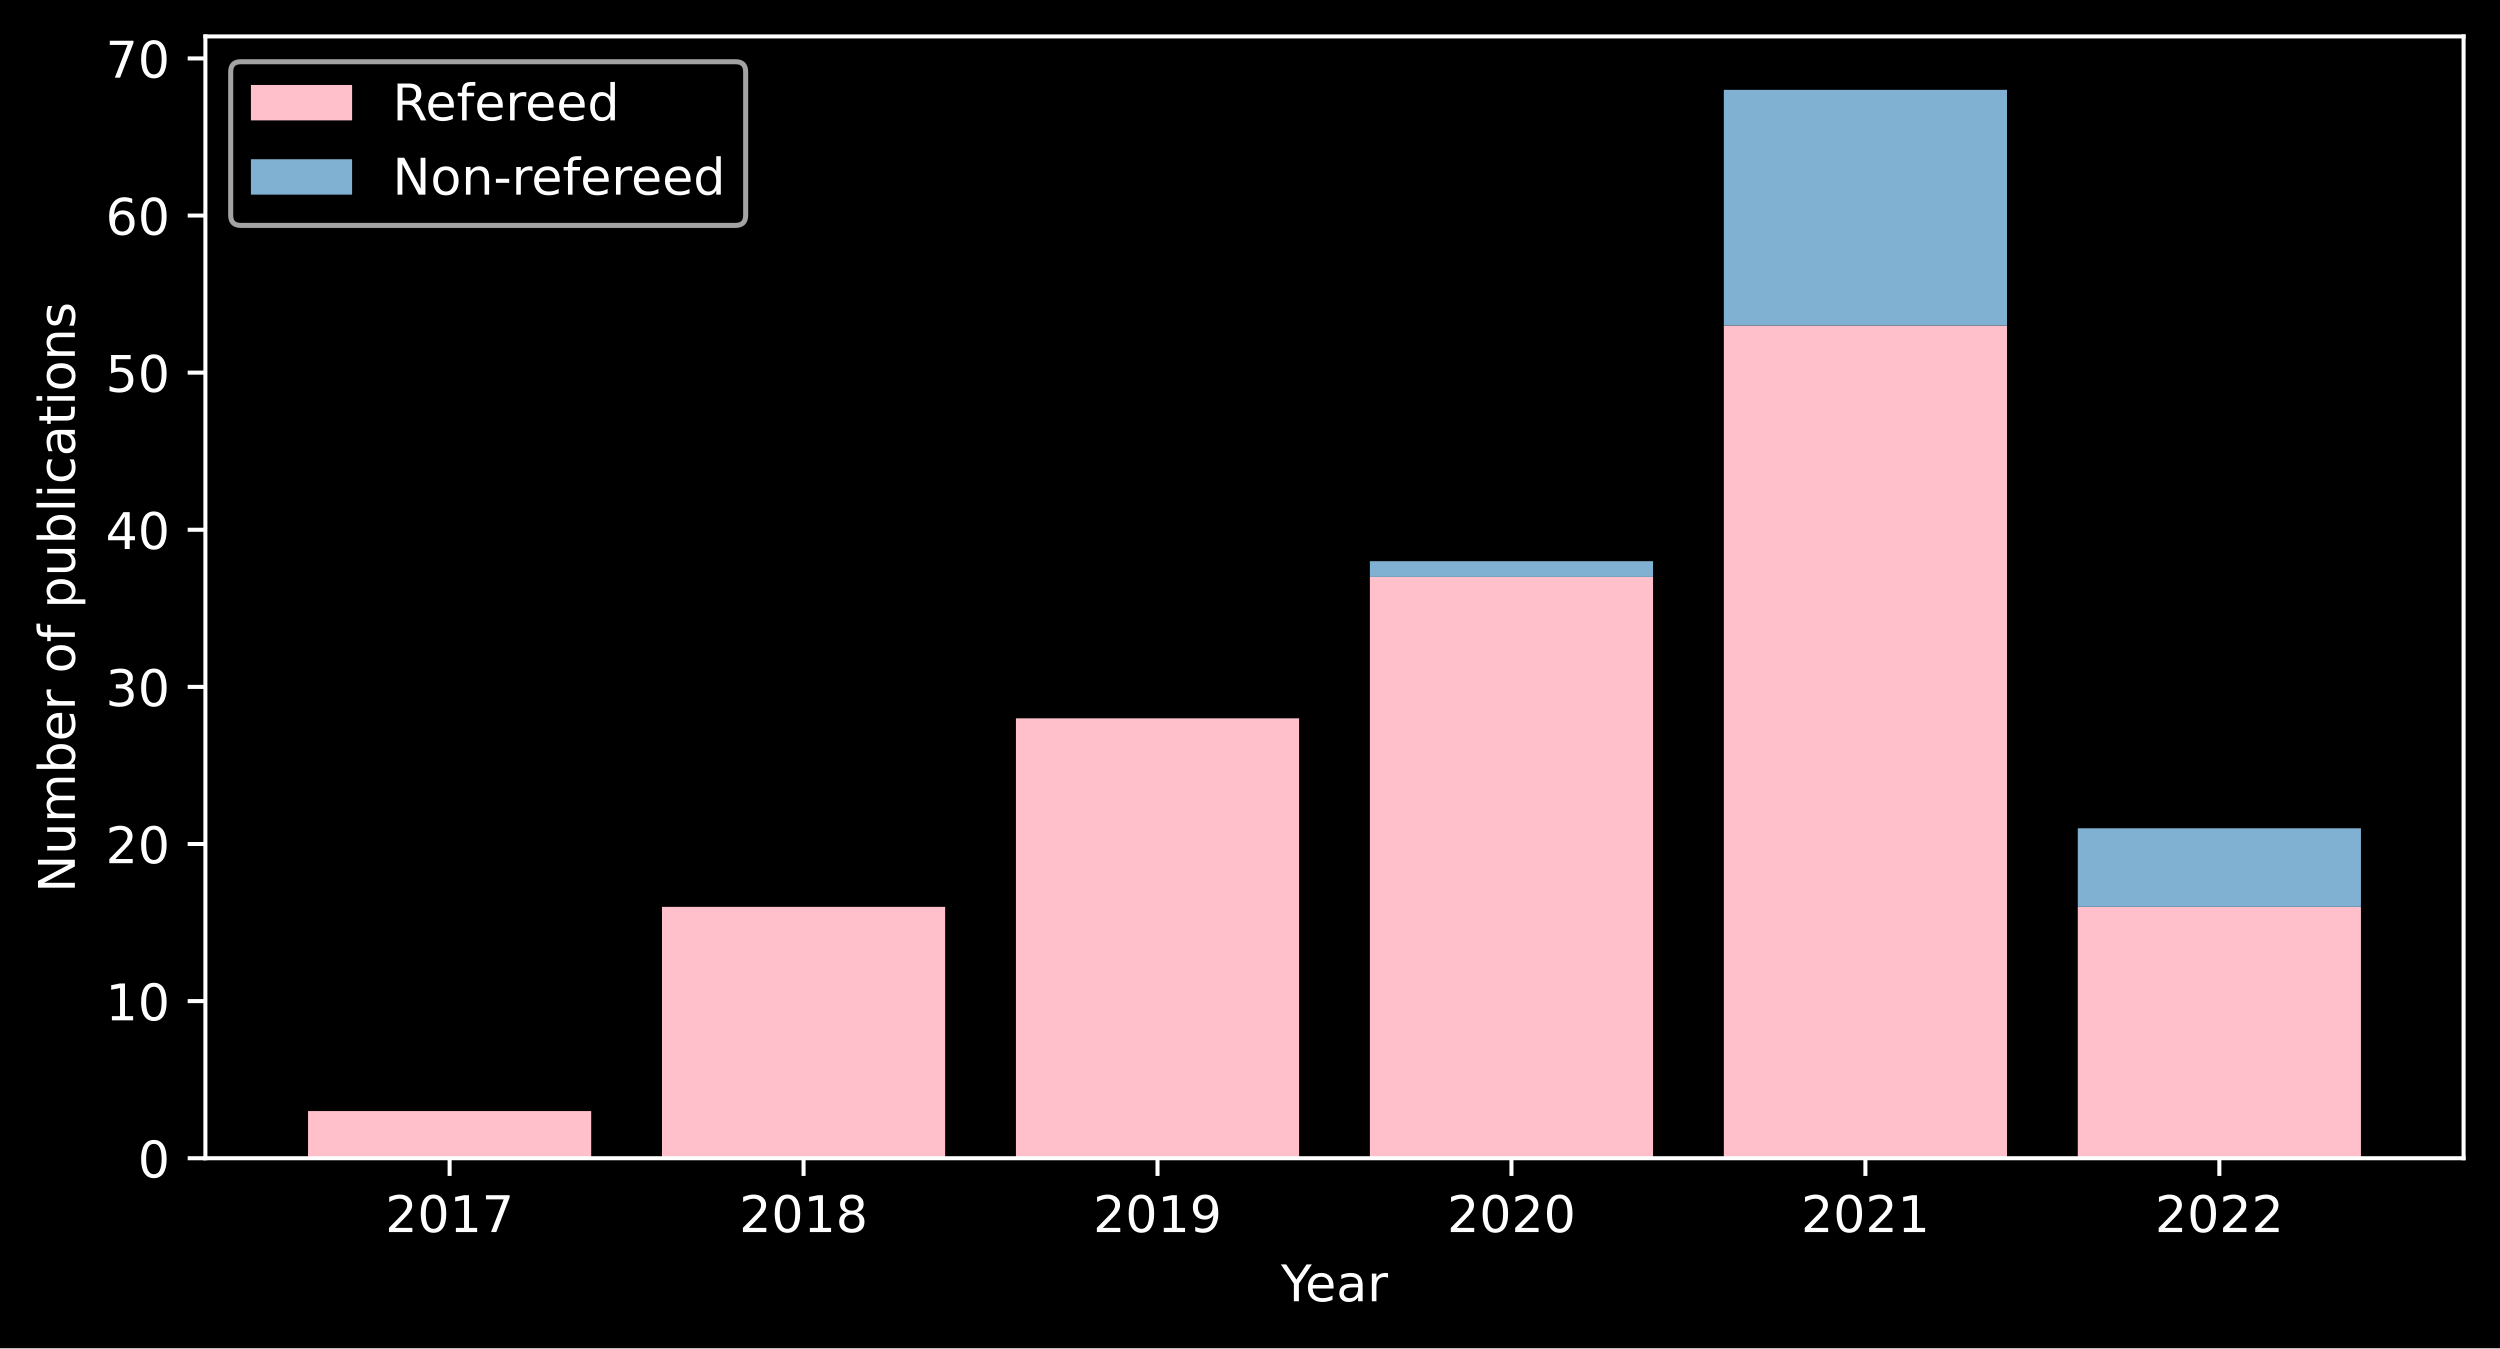
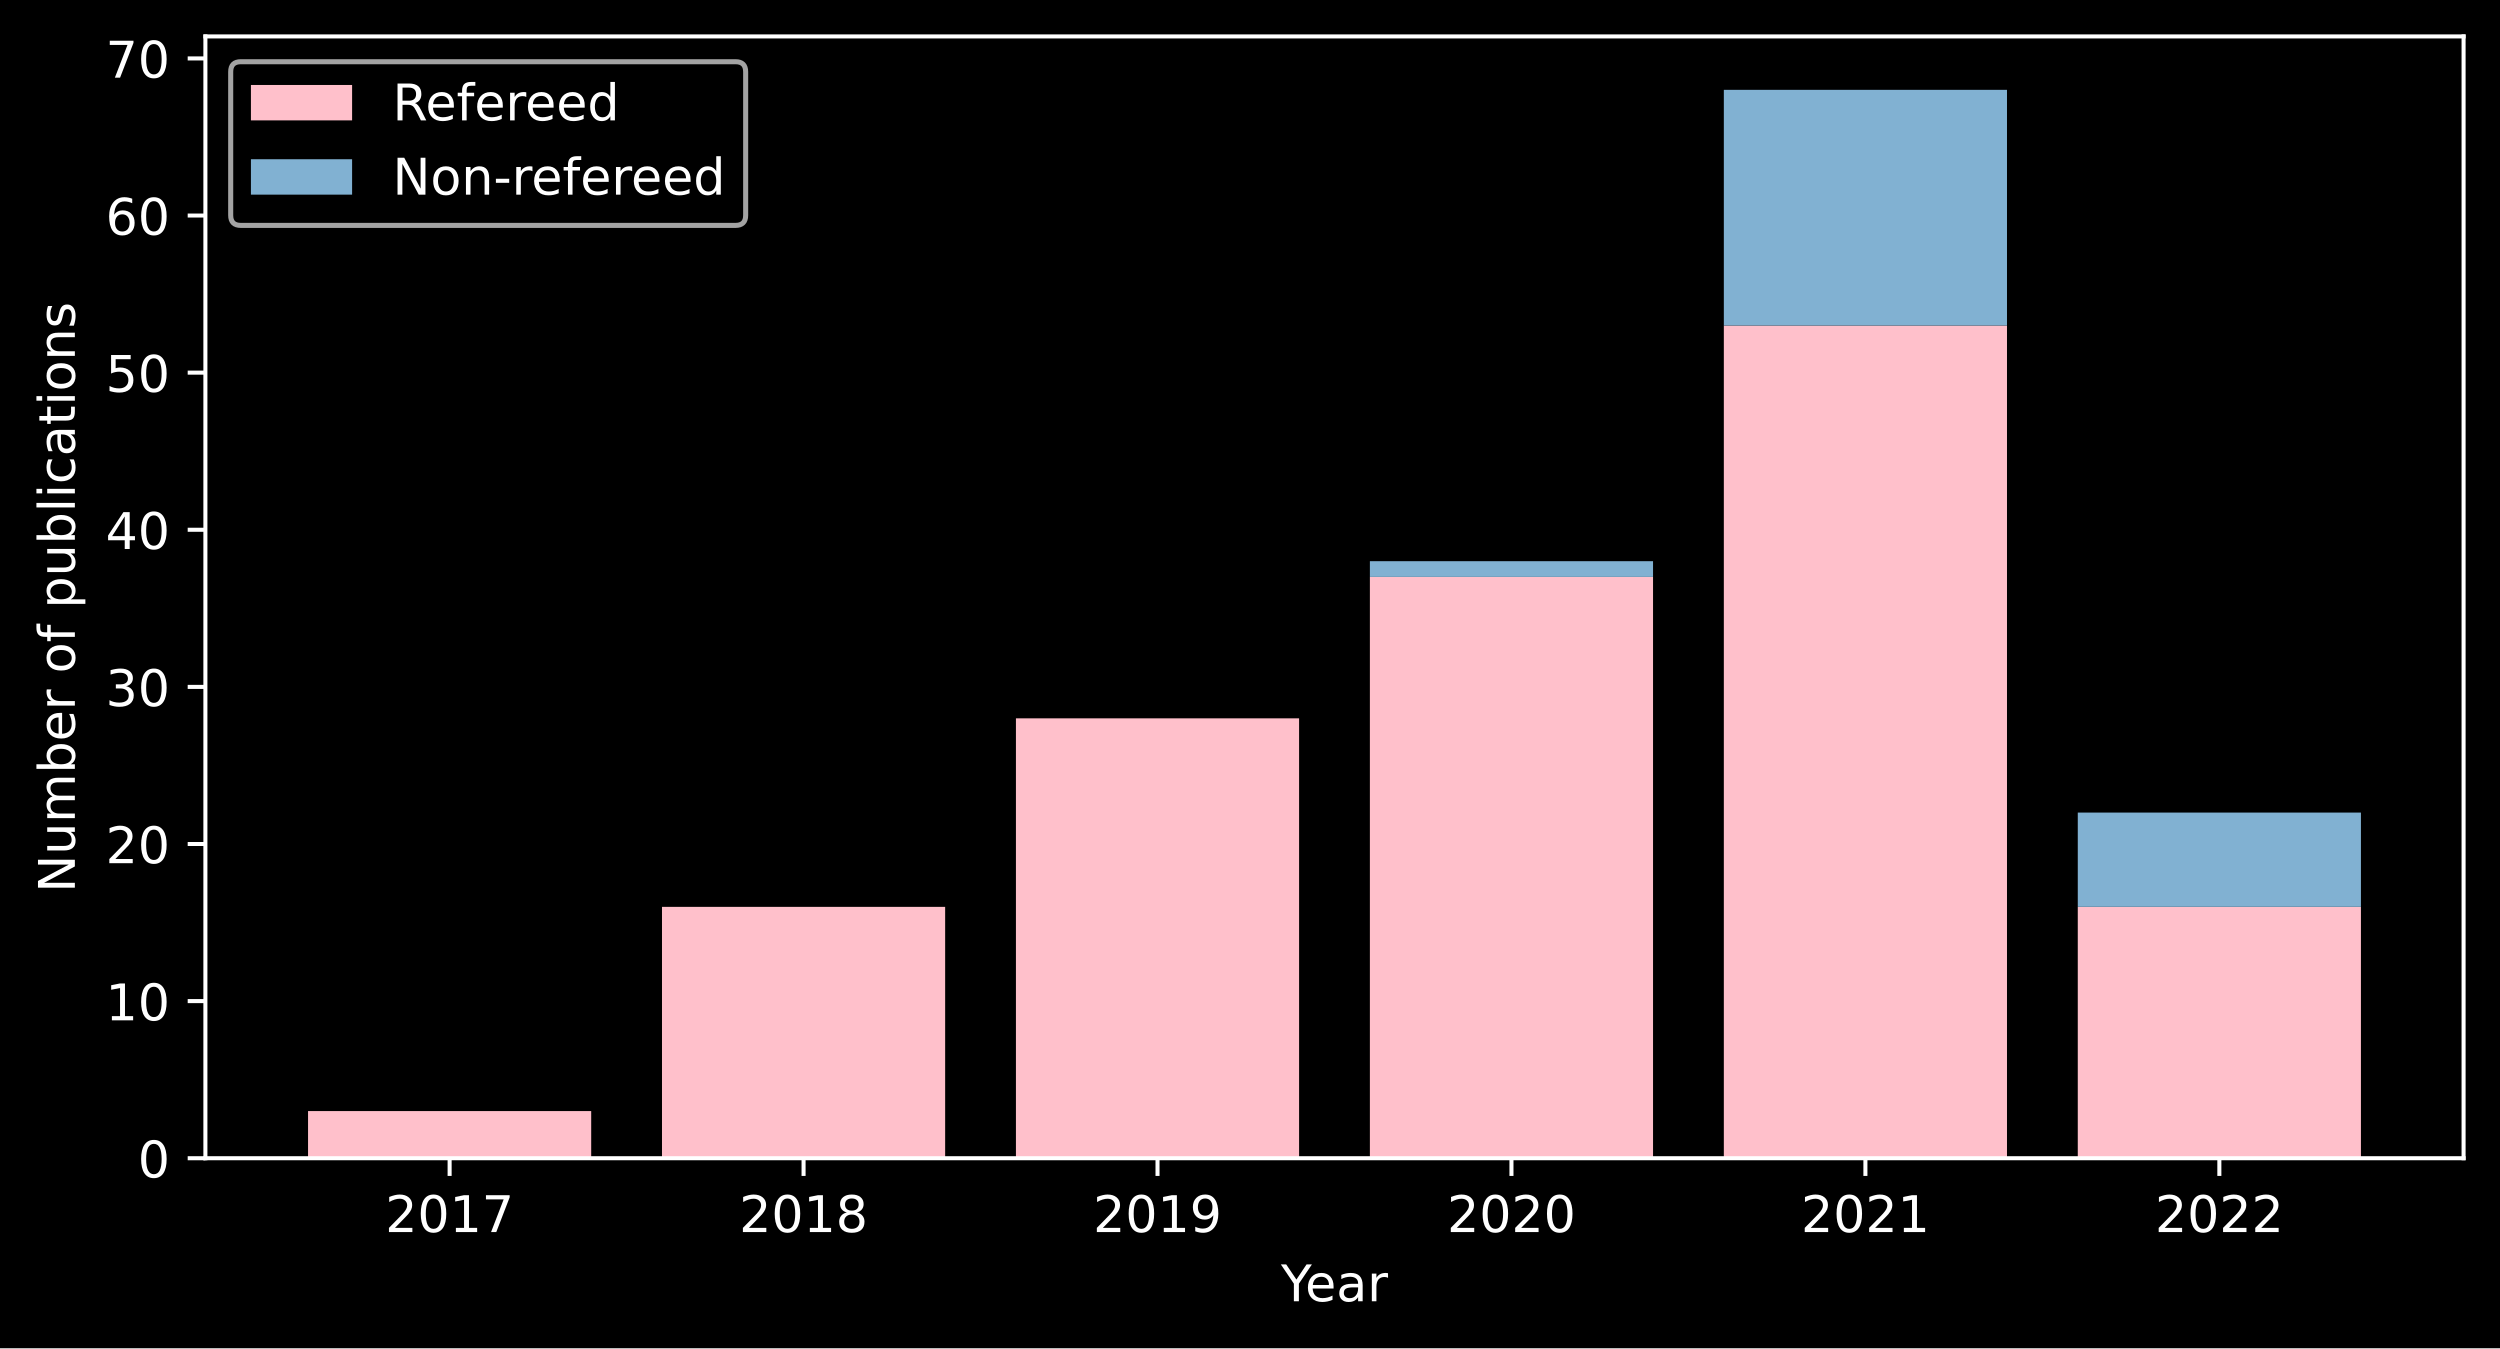
<svg xmlns="http://www.w3.org/2000/svg" xmlns:xlink="http://www.w3.org/1999/xlink" width="494.203pt" height="266.516pt" viewBox="0 0 494.203 266.516" version="1.1">
  <defs>
    <style type="text/css">*{stroke-linejoin: round; stroke-linecap: butt}</style>
  </defs>
  <g id="figure_1">
    <g id="patch_1">
      <path d="M 0 266.516  L 494.203 266.516  L 494.203 0  L 0 0  z " />
    </g>
    <g id="axes_1">
      <g id="patch_2">
        <path d="M 40.603 228.96  L 487.003 228.96  L 487.003 7.2  L 40.603 7.2  z " />
      </g>
      <g id="patch_3">
-         <path d="M 410.737 228.96  L 466.712 228.96  L 466.712 179.266  L 410.737 179.266  z " clip-path="url(#p15c73a03d3)" style="fill: #ffc0cb" />
+         <path d="M 410.737 228.96  L 466.712 228.96  L 466.712 179.266  L 410.737 179.266  z " clip-path="url(#pc3f984acf7)" style="fill: #ffc0cb" />
      </g>
      <g id="patch_4">
-         <path d="M 340.769 228.96  L 396.744 228.96  L 396.744 64.348  L 340.769 64.348  z " clip-path="url(#p15c73a03d3)" style="fill: #ffc0cb" />
+         <path d="M 340.769 228.96  L 396.744 228.96  L 396.744 64.348  L 340.769 64.348  z " clip-path="url(#pc3f984acf7)" style="fill: #ffc0cb" />
      </g>
      <g id="patch_5">
-         <path d="M 270.8 228.96  L 326.775 228.96  L 326.775 114.042  L 270.8 114.042  z " clip-path="url(#p15c73a03d3)" style="fill: #ffc0cb" />
+         <path d="M 270.8 228.96  L 326.775 228.96  L 326.775 114.042  L 270.8 114.042  z " clip-path="url(#pc3f984acf7)" style="fill: #ffc0cb" />
      </g>
      <g id="patch_6">
-         <path d="M 200.831 228.96  L 256.806 228.96  L 256.806 141.995  L 200.831 141.995  z " clip-path="url(#p15c73a03d3)" style="fill: #ffc0cb" />
+         <path d="M 200.831 228.96  L 256.806 228.96  L 256.806 141.995  L 200.831 141.995  z " clip-path="url(#pc3f984acf7)" style="fill: #ffc0cb" />
      </g>
      <g id="patch_7">
-         <path d="M 130.863 228.96  L 186.838 228.96  L 186.838 179.266  L 130.863 179.266  z " clip-path="url(#p15c73a03d3)" style="fill: #ffc0cb" />
+         <path d="M 130.863 228.96  L 186.838 228.96  L 186.838 179.266  L 130.863 179.266  z " clip-path="url(#pc3f984acf7)" style="fill: #ffc0cb" />
      </g>
      <g id="patch_8">
-         <path d="M 60.894 228.96  L 116.869 228.96  L 116.869 219.642  L 60.894 219.642  z " clip-path="url(#p15c73a03d3)" style="fill: #ffc0cb" />
+         <path d="M 60.894 228.96  L 116.869 228.96  L 116.869 219.642  L 60.894 219.642  z " clip-path="url(#pc3f984acf7)" style="fill: #ffc0cb" />
      </g>
      <g id="patch_9">
-         <path d="M 410.737 179.266  L 466.712 179.266  L 466.712 163.736  L 410.737 163.736  z " clip-path="url(#p15c73a03d3)" style="fill: #81b1d2" />
+         <path d="M 410.737 179.266  L 466.712 179.266  L 466.712 160.631  L 410.737 160.631  z " clip-path="url(#pc3f984acf7)" style="fill: #81b1d2" />
      </g>
      <g id="patch_10">
-         <path d="M 340.769 64.348  L 396.744 64.348  L 396.744 17.76  L 340.769 17.76  z " clip-path="url(#p15c73a03d3)" style="fill: #81b1d2" />
+         <path d="M 340.769 64.348  L 396.744 64.348  L 396.744 17.76  L 340.769 17.76  z " clip-path="url(#pc3f984acf7)" style="fill: #81b1d2" />
      </g>
      <g id="patch_11">
-         <path d="M 270.8 114.042  L 326.775 114.042  L 326.775 110.936  L 270.8 110.936  z " clip-path="url(#p15c73a03d3)" style="fill: #81b1d2" />
+         <path d="M 270.8 114.042  L 326.775 114.042  L 326.775 110.936  L 270.8 110.936  z " clip-path="url(#pc3f984acf7)" style="fill: #81b1d2" />
      </g>
      <g id="patch_12">
-         <path d="M 200.831 141.995  L 256.806 141.995  L 256.806 141.995  L 200.831 141.995  z " clip-path="url(#p15c73a03d3)" style="fill: #81b1d2" />
+         <path d="M 200.831 141.995  L 256.806 141.995  L 256.806 141.995  L 200.831 141.995  z " clip-path="url(#pc3f984acf7)" style="fill: #81b1d2" />
      </g>
      <g id="patch_13">
-         <path d="M 130.863 179.266  L 186.838 179.266  L 186.838 179.266  L 130.863 179.266  z " clip-path="url(#p15c73a03d3)" style="fill: #81b1d2" />
+         <path d="M 130.863 179.266  L 186.838 179.266  L 186.838 179.266  L 130.863 179.266  z " clip-path="url(#pc3f984acf7)" style="fill: #81b1d2" />
      </g>
      <g id="patch_14">
-         <path d="M 60.894 219.642  L 116.869 219.642  L 116.869 219.642  L 60.894 219.642  z " clip-path="url(#p15c73a03d3)" style="fill: #81b1d2" />
+         <path d="M 60.894 219.642  L 116.869 219.642  L 116.869 219.642  L 60.894 219.642  z " clip-path="url(#pc3f984acf7)" style="fill: #81b1d2" />
      </g>
      <g id="matplotlib.axis_1">
        <g id="xtick_1">
          <g id="line2d_1">
            <defs>
-               <path id="m2f9a44c428" d="M 0 0  L 0 3.5  " style="stroke: #ffffff; stroke-width: 0.8" />
-             </defs>
-             <g>
-               <use xlink:href="#m2f9a44c428" x="438.725" y="228.96" style="fill: #ffffff; stroke: #ffffff; stroke-width: 0.8" />
+               <path id="m27fd8388f2" d="M 0 0  L 0 3.5  " style="stroke: #ffffff; stroke-width: 0.8" />
+             </defs>
+             <g>
+               <use xlink:href="#m27fd8388f2" x="438.725" y="228.96" style="fill: #ffffff; stroke: #ffffff; stroke-width: 0.8" />
            </g>
          </g>
          <g id="text_1">
            <g style="fill: #ffffff" transform="translate(425.9998 243.5584)scale(0.1 -0.1)">
              <defs>
                <path id="DejaVuSans-32" d="M 1228 531  L 3431 531  L 3431 0  L 469 0  L 469 531  Q 828 903 1448 1529  Q 2069 2156 2228 2338  Q 2531 2678 2651 2914  Q 2772 3150 2772 3378  Q 2772 3750 2511 3984  Q 2250 4219 1831 4219  Q 1534 4219 1204 4116  Q 875 4013 500 3803  L 500 4441  Q 881 4594 1212 4672  Q 1544 4750 1819 4750  Q 2544 4750 2975 4387  Q 3406 4025 3406 3419  Q 3406 3131 3298 2873  Q 3191 2616 2906 2266  Q 2828 2175 2409 1742  Q 1991 1309 1228 531  z " transform="scale(0.015625)" />
                <path id="DejaVuSans-30" d="M 2034 4250  Q 1547 4250 1301 3770  Q 1056 3291 1056 2328  Q 1056 1369 1301 889  Q 1547 409 2034 409  Q 2525 409 2770 889  Q 3016 1369 3016 2328  Q 3016 3291 2770 3770  Q 2525 4250 2034 4250  z M 2034 4750  Q 2819 4750 3233 4129  Q 3647 3509 3647 2328  Q 3647 1150 3233 529  Q 2819 -91 2034 -91  Q 1250 -91 836 529  Q 422 1150 422 2328  Q 422 3509 836 4129  Q 1250 4750 2034 4750  z " transform="scale(0.015625)" />
              </defs>
              <use xlink:href="#DejaVuSans-32" />
              <use xlink:href="#DejaVuSans-30" x="63.623" />
              <use xlink:href="#DejaVuSans-32" x="127.246" />
              <use xlink:href="#DejaVuSans-32" x="190.869" />
            </g>
          </g>
        </g>
        <g id="xtick_2">
          <g id="line2d_2">
            <g>
-               <use xlink:href="#m2f9a44c428" x="368.756" y="228.96" style="fill: #ffffff; stroke: #ffffff; stroke-width: 0.8" />
+               <use xlink:href="#m27fd8388f2" x="368.756" y="228.96" style="fill: #ffffff; stroke: #ffffff; stroke-width: 0.8" />
            </g>
          </g>
          <g id="text_2">
            <g style="fill: #ffffff" transform="translate(356.0311 243.5584)scale(0.1 -0.1)">
              <defs>
                <path id="DejaVuSans-31" d="M 794 531  L 1825 531  L 1825 4091  L 703 3866  L 703 4441  L 1819 4666  L 2450 4666  L 2450 531  L 3481 531  L 3481 0  L 794 0  L 794 531  z " transform="scale(0.015625)" />
              </defs>
              <use xlink:href="#DejaVuSans-32" />
              <use xlink:href="#DejaVuSans-30" x="63.623" />
              <use xlink:href="#DejaVuSans-32" x="127.246" />
              <use xlink:href="#DejaVuSans-31" x="190.869" />
            </g>
          </g>
        </g>
        <g id="xtick_3">
          <g id="line2d_3">
            <g>
-               <use xlink:href="#m2f9a44c428" x="298.787" y="228.96" style="fill: #ffffff; stroke: #ffffff; stroke-width: 0.8" />
+               <use xlink:href="#m27fd8388f2" x="298.787" y="228.96" style="fill: #ffffff; stroke: #ffffff; stroke-width: 0.8" />
            </g>
          </g>
          <g id="text_3">
            <g style="fill: #ffffff" transform="translate(286.0625 243.5584)scale(0.1 -0.1)">
              <use xlink:href="#DejaVuSans-32" />
              <use xlink:href="#DejaVuSans-30" x="63.623" />
              <use xlink:href="#DejaVuSans-32" x="127.246" />
              <use xlink:href="#DejaVuSans-30" x="190.869" />
            </g>
          </g>
        </g>
        <g id="xtick_4">
          <g id="line2d_4">
            <g>
-               <use xlink:href="#m2f9a44c428" x="228.819" y="228.96" style="fill: #ffffff; stroke: #ffffff; stroke-width: 0.8" />
+               <use xlink:href="#m27fd8388f2" x="228.819" y="228.96" style="fill: #ffffff; stroke: #ffffff; stroke-width: 0.8" />
            </g>
          </g>
          <g id="text_4">
            <g style="fill: #ffffff" transform="translate(216.0938 243.5584)scale(0.1 -0.1)">
              <defs>
                <path id="DejaVuSans-39" d="M 703 97  L 703 672  Q 941 559 1184 500  Q 1428 441 1663 441  Q 2288 441 2617 861  Q 2947 1281 2994 2138  Q 2813 1869 2534 1725  Q 2256 1581 1919 1581  Q 1219 1581 811 2004  Q 403 2428 403 3163  Q 403 3881 828 4315  Q 1253 4750 1959 4750  Q 2769 4750 3195 4129  Q 3622 3509 3622 2328  Q 3622 1225 3098 567  Q 2575 -91 1691 -91  Q 1453 -91 1209 -44  Q 966 3 703 97  z M 1959 2075  Q 2384 2075 2632 2365  Q 2881 2656 2881 3163  Q 2881 3666 2632 3958  Q 2384 4250 1959 4250  Q 1534 4250 1286 3958  Q 1038 3666 1038 3163  Q 1038 2656 1286 2365  Q 1534 2075 1959 2075  z " transform="scale(0.015625)" />
              </defs>
              <use xlink:href="#DejaVuSans-32" />
              <use xlink:href="#DejaVuSans-30" x="63.623" />
              <use xlink:href="#DejaVuSans-31" x="127.246" />
              <use xlink:href="#DejaVuSans-39" x="190.869" />
            </g>
          </g>
        </g>
        <g id="xtick_5">
          <g id="line2d_5">
            <g>
-               <use xlink:href="#m2f9a44c428" x="158.85" y="228.96" style="fill: #ffffff; stroke: #ffffff; stroke-width: 0.8" />
+               <use xlink:href="#m27fd8388f2" x="158.85" y="228.96" style="fill: #ffffff; stroke: #ffffff; stroke-width: 0.8" />
            </g>
          </g>
          <g id="text_5">
            <g style="fill: #ffffff" transform="translate(146.1251 243.5584)scale(0.1 -0.1)">
              <defs>
                <path id="DejaVuSans-38" d="M 2034 2216  Q 1584 2216 1326 1975  Q 1069 1734 1069 1313  Q 1069 891 1326 650  Q 1584 409 2034 409  Q 2484 409 2743 651  Q 3003 894 3003 1313  Q 3003 1734 2745 1975  Q 2488 2216 2034 2216  z M 1403 2484  Q 997 2584 770 2862  Q 544 3141 544 3541  Q 544 4100 942 4425  Q 1341 4750 2034 4750  Q 2731 4750 3128 4425  Q 3525 4100 3525 3541  Q 3525 3141 3298 2862  Q 3072 2584 2669 2484  Q 3125 2378 3379 2068  Q 3634 1759 3634 1313  Q 3634 634 3220 271  Q 2806 -91 2034 -91  Q 1263 -91 848 271  Q 434 634 434 1313  Q 434 1759 690 2068  Q 947 2378 1403 2484  z M 1172 3481  Q 1172 3119 1398 2916  Q 1625 2713 2034 2713  Q 2441 2713 2670 2916  Q 2900 3119 2900 3481  Q 2900 3844 2670 4047  Q 2441 4250 2034 4250  Q 1625 4250 1398 4047  Q 1172 3844 1172 3481  z " transform="scale(0.015625)" />
              </defs>
              <use xlink:href="#DejaVuSans-32" />
              <use xlink:href="#DejaVuSans-30" x="63.623" />
              <use xlink:href="#DejaVuSans-31" x="127.246" />
              <use xlink:href="#DejaVuSans-38" x="190.869" />
            </g>
          </g>
        </g>
        <g id="xtick_6">
          <g id="line2d_6">
            <g>
-               <use xlink:href="#m2f9a44c428" x="88.881" y="228.96" style="fill: #ffffff; stroke: #ffffff; stroke-width: 0.8" />
+               <use xlink:href="#m27fd8388f2" x="88.881" y="228.96" style="fill: #ffffff; stroke: #ffffff; stroke-width: 0.8" />
            </g>
          </g>
          <g id="text_6">
            <g style="fill: #ffffff" transform="translate(76.1565 243.5584)scale(0.1 -0.1)">
              <defs>
                <path id="DejaVuSans-37" d="M 525 4666  L 3525 4666  L 3525 4397  L 1831 0  L 1172 0  L 2766 4134  L 525 4134  L 525 4666  z " transform="scale(0.015625)" />
              </defs>
              <use xlink:href="#DejaVuSans-32" />
              <use xlink:href="#DejaVuSans-30" x="63.623" />
              <use xlink:href="#DejaVuSans-31" x="127.246" />
              <use xlink:href="#DejaVuSans-37" x="190.869" />
            </g>
          </g>
        </g>
        <g id="text_7">
          <g style="fill: #ffffff" transform="translate(253.2156 257.2366)scale(0.1 -0.1)">
            <defs>
              <path id="DejaVuSans-59" d="M -13 4666  L 666 4666  L 1959 2747  L 3244 4666  L 3922 4666  L 2272 2222  L 2272 0  L 1638 0  L 1638 2222  L -13 4666  z " transform="scale(0.015625)" />
              <path id="DejaVuSans-65" d="M 3597 1894  L 3597 1613  L 953 1613  Q 991 1019 1311 708  Q 1631 397 2203 397  Q 2534 397 2845 478  Q 3156 559 3463 722  L 3463 178  Q 3153 47 2828 -22  Q 2503 -91 2169 -91  Q 1331 -91 842 396  Q 353 884 353 1716  Q 353 2575 817 3079  Q 1281 3584 2069 3584  Q 2775 3584 3186 3129  Q 3597 2675 3597 1894  z M 3022 2063  Q 3016 2534 2758 2815  Q 2500 3097 2075 3097  Q 1594 3097 1305 2825  Q 1016 2553 972 2059  L 3022 2063  z " transform="scale(0.015625)" />
              <path id="DejaVuSans-61" d="M 2194 1759  Q 1497 1759 1228 1600  Q 959 1441 959 1056  Q 959 750 1161 570  Q 1363 391 1709 391  Q 2188 391 2477 730  Q 2766 1069 2766 1631  L 2766 1759  L 2194 1759  z M 3341 1997  L 3341 0  L 2766 0  L 2766 531  Q 2569 213 2275 61  Q 1981 -91 1556 -91  Q 1019 -91 701 211  Q 384 513 384 1019  Q 384 1609 779 1909  Q 1175 2209 1959 2209  L 2766 2209  L 2766 2266  Q 2766 2663 2505 2880  Q 2244 3097 1772 3097  Q 1472 3097 1187 3025  Q 903 2953 641 2809  L 641 3341  Q 956 3463 1253 3523  Q 1550 3584 1831 3584  Q 2591 3584 2966 3190  Q 3341 2797 3341 1997  z " transform="scale(0.015625)" />
              <path id="DejaVuSans-72" d="M 2631 2963  Q 2534 3019 2420 3045  Q 2306 3072 2169 3072  Q 1681 3072 1420 2755  Q 1159 2438 1159 1844  L 1159 0  L 581 0  L 581 3500  L 1159 3500  L 1159 2956  Q 1341 3275 1631 3429  Q 1922 3584 2338 3584  Q 2397 3584 2469 3576  Q 2541 3569 2628 3553  L 2631 2963  z " transform="scale(0.015625)" />
            </defs>
            <use xlink:href="#DejaVuSans-59" />
            <use xlink:href="#DejaVuSans-65" x="47.834" />
            <use xlink:href="#DejaVuSans-61" x="109.357" />
            <use xlink:href="#DejaVuSans-72" x="170.637" />
          </g>
        </g>
      </g>
      <g id="matplotlib.axis_2">
        <g id="ytick_1">
          <g id="line2d_7">
            <defs>
-               <path id="m07b5e76b1d" d="M 0 0  L -3.5 0  " style="stroke: #ffffff; stroke-width: 0.8" />
-             </defs>
-             <g>
-               <use xlink:href="#m07b5e76b1d" x="40.603" y="228.96" style="fill: #ffffff; stroke: #ffffff; stroke-width: 0.8" />
+               <path id="m8a8cb9ffc9" d="M 0 0  L -3.5 0  " style="stroke: #ffffff; stroke-width: 0.8" />
+             </defs>
+             <g>
+               <use xlink:href="#m8a8cb9ffc9" x="40.603" y="228.96" style="fill: #ffffff; stroke: #ffffff; stroke-width: 0.8" />
            </g>
          </g>
          <g id="text_8">
            <g style="fill: #ffffff" transform="translate(27.24063 232.7592)scale(0.1 -0.1)">
              <use xlink:href="#DejaVuSans-30" />
            </g>
          </g>
        </g>
        <g id="ytick_2">
          <g id="line2d_8">
            <g>
-               <use xlink:href="#m07b5e76b1d" x="40.603" y="197.901" style="fill: #ffffff; stroke: #ffffff; stroke-width: 0.8" />
+               <use xlink:href="#m8a8cb9ffc9" x="40.603" y="197.901" style="fill: #ffffff; stroke: #ffffff; stroke-width: 0.8" />
            </g>
          </g>
          <g id="text_9">
            <g style="fill: #ffffff" transform="translate(20.87813 201.7004)scale(0.1 -0.1)">
              <use xlink:href="#DejaVuSans-31" />
              <use xlink:href="#DejaVuSans-30" x="63.623" />
            </g>
          </g>
        </g>
        <g id="ytick_3">
          <g id="line2d_9">
            <g>
-               <use xlink:href="#m07b5e76b1d" x="40.603" y="166.842" style="fill: #ffffff; stroke: #ffffff; stroke-width: 0.8" />
+               <use xlink:href="#m8a8cb9ffc9" x="40.603" y="166.842" style="fill: #ffffff; stroke: #ffffff; stroke-width: 0.8" />
            </g>
          </g>
          <g id="text_10">
            <g style="fill: #ffffff" transform="translate(20.87813 170.6416)scale(0.1 -0.1)">
              <use xlink:href="#DejaVuSans-32" />
              <use xlink:href="#DejaVuSans-30" x="63.623" />
            </g>
          </g>
        </g>
        <g id="ytick_4">
          <g id="line2d_10">
            <g>
-               <use xlink:href="#m07b5e76b1d" x="40.603" y="135.784" style="fill: #ffffff; stroke: #ffffff; stroke-width: 0.8" />
+               <use xlink:href="#m8a8cb9ffc9" x="40.603" y="135.784" style="fill: #ffffff; stroke: #ffffff; stroke-width: 0.8" />
            </g>
          </g>
          <g id="text_11">
            <g style="fill: #ffffff" transform="translate(20.87813 139.5827)scale(0.1 -0.1)">
              <defs>
                <path id="DejaVuSans-33" d="M 2597 2516  Q 3050 2419 3304 2112  Q 3559 1806 3559 1356  Q 3559 666 3084 287  Q 2609 -91 1734 -91  Q 1441 -91 1130 -33  Q 819 25 488 141  L 488 750  Q 750 597 1062 519  Q 1375 441 1716 441  Q 2309 441 2620 675  Q 2931 909 2931 1356  Q 2931 1769 2642 2001  Q 2353 2234 1838 2234  L 1294 2234  L 1294 2753  L 1863 2753  Q 2328 2753 2575 2939  Q 2822 3125 2822 3475  Q 2822 3834 2567 4026  Q 2313 4219 1838 4219  Q 1578 4219 1281 4162  Q 984 4106 628 3988  L 628 4550  Q 988 4650 1302 4700  Q 1616 4750 1894 4750  Q 2613 4750 3031 4423  Q 3450 4097 3450 3541  Q 3450 3153 3228 2886  Q 3006 2619 2597 2516  z " transform="scale(0.015625)" />
              </defs>
              <use xlink:href="#DejaVuSans-33" />
              <use xlink:href="#DejaVuSans-30" x="63.623" />
            </g>
          </g>
        </g>
        <g id="ytick_5">
          <g id="line2d_11">
            <g>
-               <use xlink:href="#m07b5e76b1d" x="40.603" y="104.725" style="fill: #ffffff; stroke: #ffffff; stroke-width: 0.8" />
+               <use xlink:href="#m8a8cb9ffc9" x="40.603" y="104.725" style="fill: #ffffff; stroke: #ffffff; stroke-width: 0.8" />
            </g>
          </g>
          <g id="text_12">
            <g style="fill: #ffffff" transform="translate(20.87813 108.5239)scale(0.1 -0.1)">
              <defs>
                <path id="DejaVuSans-34" d="M 2419 4116  L 825 1625  L 2419 1625  L 2419 4116  z M 2253 4666  L 3047 4666  L 3047 1625  L 3713 1625  L 3713 1100  L 3047 1100  L 3047 0  L 2419 0  L 2419 1100  L 313 1100  L 313 1709  L 2253 4666  z " transform="scale(0.015625)" />
              </defs>
              <use xlink:href="#DejaVuSans-34" />
              <use xlink:href="#DejaVuSans-30" x="63.623" />
            </g>
          </g>
        </g>
        <g id="ytick_6">
          <g id="line2d_12">
            <g>
-               <use xlink:href="#m07b5e76b1d" x="40.603" y="73.666" style="fill: #ffffff; stroke: #ffffff; stroke-width: 0.8" />
+               <use xlink:href="#m8a8cb9ffc9" x="40.603" y="73.666" style="fill: #ffffff; stroke: #ffffff; stroke-width: 0.8" />
            </g>
          </g>
          <g id="text_13">
            <g style="fill: #ffffff" transform="translate(20.87813 77.4651)scale(0.1 -0.1)">
              <defs>
                <path id="DejaVuSans-35" d="M 691 4666  L 3169 4666  L 3169 4134  L 1269 4134  L 1269 2991  Q 1406 3038 1543 3061  Q 1681 3084 1819 3084  Q 2600 3084 3056 2656  Q 3513 2228 3513 1497  Q 3513 744 3044 326  Q 2575 -91 1722 -91  Q 1428 -91 1123 -41  Q 819 9 494 109  L 494 744  Q 775 591 1075 516  Q 1375 441 1709 441  Q 2250 441 2565 725  Q 2881 1009 2881 1497  Q 2881 1984 2565 2268  Q 2250 2553 1709 2553  Q 1456 2553 1204 2497  Q 953 2441 691 2322  L 691 4666  z " transform="scale(0.015625)" />
              </defs>
              <use xlink:href="#DejaVuSans-35" />
              <use xlink:href="#DejaVuSans-30" x="63.623" />
            </g>
          </g>
        </g>
        <g id="ytick_7">
          <g id="line2d_13">
            <g>
-               <use xlink:href="#m07b5e76b1d" x="40.603" y="42.607" style="fill: #ffffff; stroke: #ffffff; stroke-width: 0.8" />
+               <use xlink:href="#m8a8cb9ffc9" x="40.603" y="42.607" style="fill: #ffffff; stroke: #ffffff; stroke-width: 0.8" />
            </g>
          </g>
          <g id="text_14">
            <g style="fill: #ffffff" transform="translate(20.87813 46.40628)scale(0.1 -0.1)">
              <defs>
                <path id="DejaVuSans-36" d="M 2113 2584  Q 1688 2584 1439 2293  Q 1191 2003 1191 1497  Q 1191 994 1439 701  Q 1688 409 2113 409  Q 2538 409 2786 701  Q 3034 994 3034 1497  Q 3034 2003 2786 2293  Q 2538 2584 2113 2584  z M 3366 4563  L 3366 3988  Q 3128 4100 2886 4159  Q 2644 4219 2406 4219  Q 1781 4219 1451 3797  Q 1122 3375 1075 2522  Q 1259 2794 1537 2939  Q 1816 3084 2150 3084  Q 2853 3084 3261 2657  Q 3669 2231 3669 1497  Q 3669 778 3244 343  Q 2819 -91 2113 -91  Q 1303 -91 875 529  Q 447 1150 447 2328  Q 447 3434 972 4092  Q 1497 4750 2381 4750  Q 2619 4750 2861 4703  Q 3103 4656 3366 4563  z " transform="scale(0.015625)" />
              </defs>
              <use xlink:href="#DejaVuSans-36" />
              <use xlink:href="#DejaVuSans-30" x="63.623" />
            </g>
          </g>
        </g>
        <g id="ytick_8">
          <g id="line2d_14">
            <g>
-               <use xlink:href="#m07b5e76b1d" x="40.603" y="11.548" style="fill: #ffffff; stroke: #ffffff; stroke-width: 0.8" />
+               <use xlink:href="#m8a8cb9ffc9" x="40.603" y="11.548" style="fill: #ffffff; stroke: #ffffff; stroke-width: 0.8" />
            </g>
          </g>
          <g id="text_15">
            <g style="fill: #ffffff" transform="translate(20.87813 15.34745)scale(0.1 -0.1)">
              <use xlink:href="#DejaVuSans-37" />
              <use xlink:href="#DejaVuSans-30" x="63.623" />
            </g>
          </g>
        </g>
        <g id="text_16">
          <g style="fill: #ffffff" transform="translate(14.79844 176.4542)rotate(-90)scale(0.1 -0.1)">
            <defs>
              <path id="DejaVuSans-4e" d="M 628 4666  L 1478 4666  L 3547 763  L 3547 4666  L 4159 4666  L 4159 0  L 3309 0  L 1241 3903  L 1241 0  L 628 0  L 628 4666  z " transform="scale(0.015625)" />
              <path id="DejaVuSans-75" d="M 544 1381  L 544 3500  L 1119 3500  L 1119 1403  Q 1119 906 1312 657  Q 1506 409 1894 409  Q 2359 409 2629 706  Q 2900 1003 2900 1516  L 2900 3500  L 3475 3500  L 3475 0  L 2900 0  L 2900 538  Q 2691 219 2414 64  Q 2138 -91 1772 -91  Q 1169 -91 856 284  Q 544 659 544 1381  z M 1991 3584  L 1991 3584  z " transform="scale(0.015625)" />
              <path id="DejaVuSans-6d" d="M 3328 2828  Q 3544 3216 3844 3400  Q 4144 3584 4550 3584  Q 5097 3584 5394 3201  Q 5691 2819 5691 2113  L 5691 0  L 5113 0  L 5113 2094  Q 5113 2597 4934 2840  Q 4756 3084 4391 3084  Q 3944 3084 3684 2787  Q 3425 2491 3425 1978  L 3425 0  L 2847 0  L 2847 2094  Q 2847 2600 2669 2842  Q 2491 3084 2119 3084  Q 1678 3084 1418 2786  Q 1159 2488 1159 1978  L 1159 0  L 581 0  L 581 3500  L 1159 3500  L 1159 2956  Q 1356 3278 1631 3431  Q 1906 3584 2284 3584  Q 2666 3584 2933 3390  Q 3200 3197 3328 2828  z " transform="scale(0.015625)" />
              <path id="DejaVuSans-62" d="M 3116 1747  Q 3116 2381 2855 2742  Q 2594 3103 2138 3103  Q 1681 3103 1420 2742  Q 1159 2381 1159 1747  Q 1159 1113 1420 752  Q 1681 391 2138 391  Q 2594 391 2855 752  Q 3116 1113 3116 1747  z M 1159 2969  Q 1341 3281 1617 3432  Q 1894 3584 2278 3584  Q 2916 3584 3314 3078  Q 3713 2572 3713 1747  Q 3713 922 3314 415  Q 2916 -91 2278 -91  Q 1894 -91 1617 61  Q 1341 213 1159 525  L 1159 0  L 581 0  L 581 4863  L 1159 4863  L 1159 2969  z " transform="scale(0.015625)" />
              <path id="DejaVuSans-20" transform="scale(0.015625)" />
              <path id="DejaVuSans-6f" d="M 1959 3097  Q 1497 3097 1228 2736  Q 959 2375 959 1747  Q 959 1119 1226 758  Q 1494 397 1959 397  Q 2419 397 2687 759  Q 2956 1122 2956 1747  Q 2956 2369 2687 2733  Q 2419 3097 1959 3097  z M 1959 3584  Q 2709 3584 3137 3096  Q 3566 2609 3566 1747  Q 3566 888 3137 398  Q 2709 -91 1959 -91  Q 1206 -91 779 398  Q 353 888 353 1747  Q 353 2609 779 3096  Q 1206 3584 1959 3584  z " transform="scale(0.015625)" />
              <path id="DejaVuSans-66" d="M 2375 4863  L 2375 4384  L 1825 4384  Q 1516 4384 1395 4259  Q 1275 4134 1275 3809  L 1275 3500  L 2222 3500  L 2222 3053  L 1275 3053  L 1275 0  L 697 0  L 697 3053  L 147 3053  L 147 3500  L 697 3500  L 697 3744  Q 697 4328 969 4595  Q 1241 4863 1831 4863  L 2375 4863  z " transform="scale(0.015625)" />
              <path id="DejaVuSans-70" d="M 1159 525  L 1159 -1331  L 581 -1331  L 581 3500  L 1159 3500  L 1159 2969  Q 1341 3281 1617 3432  Q 1894 3584 2278 3584  Q 2916 3584 3314 3078  Q 3713 2572 3713 1747  Q 3713 922 3314 415  Q 2916 -91 2278 -91  Q 1894 -91 1617 61  Q 1341 213 1159 525  z M 3116 1747  Q 3116 2381 2855 2742  Q 2594 3103 2138 3103  Q 1681 3103 1420 2742  Q 1159 2381 1159 1747  Q 1159 1113 1420 752  Q 1681 391 2138 391  Q 2594 391 2855 752  Q 3116 1113 3116 1747  z " transform="scale(0.015625)" />
              <path id="DejaVuSans-6c" d="M 603 4863  L 1178 4863  L 1178 0  L 603 0  L 603 4863  z " transform="scale(0.015625)" />
              <path id="DejaVuSans-69" d="M 603 3500  L 1178 3500  L 1178 0  L 603 0  L 603 3500  z M 603 4863  L 1178 4863  L 1178 4134  L 603 4134  L 603 4863  z " transform="scale(0.015625)" />
              <path id="DejaVuSans-63" d="M 3122 3366  L 3122 2828  Q 2878 2963 2633 3030  Q 2388 3097 2138 3097  Q 1578 3097 1268 2742  Q 959 2388 959 1747  Q 959 1106 1268 751  Q 1578 397 2138 397  Q 2388 397 2633 464  Q 2878 531 3122 666  L 3122 134  Q 2881 22 2623 -34  Q 2366 -91 2075 -91  Q 1284 -91 818 406  Q 353 903 353 1747  Q 353 2603 823 3093  Q 1294 3584 2113 3584  Q 2378 3584 2631 3529  Q 2884 3475 3122 3366  z " transform="scale(0.015625)" />
              <path id="DejaVuSans-74" d="M 1172 4494  L 1172 3500  L 2356 3500  L 2356 3053  L 1172 3053  L 1172 1153  Q 1172 725 1289 603  Q 1406 481 1766 481  L 2356 481  L 2356 0  L 1766 0  Q 1100 0 847 248  Q 594 497 594 1153  L 594 3053  L 172 3053  L 172 3500  L 594 3500  L 594 4494  L 1172 4494  z " transform="scale(0.015625)" />
              <path id="DejaVuSans-6e" d="M 3513 2113  L 3513 0  L 2938 0  L 2938 2094  Q 2938 2591 2744 2837  Q 2550 3084 2163 3084  Q 1697 3084 1428 2787  Q 1159 2491 1159 1978  L 1159 0  L 581 0  L 581 3500  L 1159 3500  L 1159 2956  Q 1366 3272 1645 3428  Q 1925 3584 2291 3584  Q 2894 3584 3203 3211  Q 3513 2838 3513 2113  z " transform="scale(0.015625)" />
              <path id="DejaVuSans-73" d="M 2834 3397  L 2834 2853  Q 2591 2978 2328 3040  Q 2066 3103 1784 3103  Q 1356 3103 1142 2972  Q 928 2841 928 2578  Q 928 2378 1081 2264  Q 1234 2150 1697 2047  L 1894 2003  Q 2506 1872 2764 1633  Q 3022 1394 3022 966  Q 3022 478 2636 193  Q 2250 -91 1575 -91  Q 1294 -91 989 -36  Q 684 19 347 128  L 347 722  Q 666 556 975 473  Q 1284 391 1588 391  Q 1994 391 2212 530  Q 2431 669 2431 922  Q 2431 1156 2273 1281  Q 2116 1406 1581 1522  L 1381 1569  Q 847 1681 609 1914  Q 372 2147 372 2553  Q 372 3047 722 3315  Q 1072 3584 1716 3584  Q 2034 3584 2315 3537  Q 2597 3491 2834 3397  z " transform="scale(0.015625)" />
            </defs>
            <use xlink:href="#DejaVuSans-4e" />
            <use xlink:href="#DejaVuSans-75" x="74.805" />
            <use xlink:href="#DejaVuSans-6d" x="138.184" />
            <use xlink:href="#DejaVuSans-62" x="235.596" />
            <use xlink:href="#DejaVuSans-65" x="299.072" />
            <use xlink:href="#DejaVuSans-72" x="360.596" />
            <use xlink:href="#DejaVuSans-20" x="401.709" />
            <use xlink:href="#DejaVuSans-6f" x="433.496" />
            <use xlink:href="#DejaVuSans-66" x="494.678" />
            <use xlink:href="#DejaVuSans-20" x="529.883" />
            <use xlink:href="#DejaVuSans-70" x="561.67" />
            <use xlink:href="#DejaVuSans-75" x="625.146" />
            <use xlink:href="#DejaVuSans-62" x="688.525" />
            <use xlink:href="#DejaVuSans-6c" x="752.002" />
            <use xlink:href="#DejaVuSans-69" x="779.785" />
            <use xlink:href="#DejaVuSans-63" x="807.568" />
            <use xlink:href="#DejaVuSans-61" x="862.549" />
            <use xlink:href="#DejaVuSans-74" x="923.828" />
            <use xlink:href="#DejaVuSans-69" x="963.037" />
            <use xlink:href="#DejaVuSans-6f" x="990.82" />
            <use xlink:href="#DejaVuSans-6e" x="1052.002" />
            <use xlink:href="#DejaVuSans-73" x="1115.381" />
          </g>
        </g>
      </g>
      <g id="patch_15">
        <path d="M 40.603 228.96  L 40.603 7.2  " style="fill: none; stroke: #ffffff; stroke-width: 0.8; stroke-linejoin: miter; stroke-linecap: square" />
      </g>
      <g id="patch_16">
        <path d="M 487.003 228.96  L 487.003 7.2  " style="fill: none; stroke: #ffffff; stroke-width: 0.8; stroke-linejoin: miter; stroke-linecap: square" />
      </g>
      <g id="patch_17">
        <path d="M 40.603 228.96  L 487.003 228.96  " style="fill: none; stroke: #ffffff; stroke-width: 0.8; stroke-linejoin: miter; stroke-linecap: square" />
      </g>
      <g id="patch_18">
        <path d="M 40.603 7.2  L 487.003 7.2  " style="fill: none; stroke: #ffffff; stroke-width: 0.8; stroke-linejoin: miter; stroke-linecap: square" />
      </g>
      <g id="legend_1">
        <g id="patch_19">
          <path d="M 47.603 44.556  L 145.402 44.556  Q 147.402 44.556 147.402 42.556  L 147.402 14.2  Q 147.402 12.2 145.402 12.2  L 47.603 12.2  Q 45.603 12.2 45.603 14.2  L 45.603 42.556  Q 45.603 44.556 47.603 44.556  z " style="opacity: 0.8; stroke: #cccccc; stroke-linejoin: miter" />
        </g>
        <g id="patch_20">
          <path d="M 49.603 23.798  L 69.603 23.798  L 69.603 16.798  L 49.603 16.798  z " style="fill: #ffc0cb" />
        </g>
        <g id="text_17">
          <g style="fill: #ffffff" transform="translate(77.60313 23.79844)scale(0.1 -0.1)">
            <defs>
              <path id="DejaVuSans-52" d="M 2841 2188  Q 3044 2119 3236 1894  Q 3428 1669 3622 1275  L 4263 0  L 3584 0  L 2988 1197  Q 2756 1666 2539 1819  Q 2322 1972 1947 1972  L 1259 1972  L 1259 0  L 628 0  L 628 4666  L 2053 4666  Q 2853 4666 3247 4331  Q 3641 3997 3641 3322  Q 3641 2881 3436 2590  Q 3231 2300 2841 2188  z M 1259 4147  L 1259 2491  L 2053 2491  Q 2509 2491 2742 2702  Q 2975 2913 2975 3322  Q 2975 3731 2742 3939  Q 2509 4147 2053 4147  L 1259 4147  z " transform="scale(0.015625)" />
              <path id="DejaVuSans-64" d="M 2906 2969  L 2906 4863  L 3481 4863  L 3481 0  L 2906 0  L 2906 525  Q 2725 213 2448 61  Q 2172 -91 1784 -91  Q 1150 -91 751 415  Q 353 922 353 1747  Q 353 2572 751 3078  Q 1150 3584 1784 3584  Q 2172 3584 2448 3432  Q 2725 3281 2906 2969  z M 947 1747  Q 947 1113 1208 752  Q 1469 391 1925 391  Q 2381 391 2643 752  Q 2906 1113 2906 1747  Q 2906 2381 2643 2742  Q 2381 3103 1925 3103  Q 1469 3103 1208 2742  Q 947 2381 947 1747  z " transform="scale(0.015625)" />
            </defs>
            <use xlink:href="#DejaVuSans-52" />
            <use xlink:href="#DejaVuSans-65" x="64.982" />
            <use xlink:href="#DejaVuSans-66" x="126.506" />
            <use xlink:href="#DejaVuSans-65" x="161.711" />
            <use xlink:href="#DejaVuSans-72" x="223.234" />
            <use xlink:href="#DejaVuSans-65" x="262.098" />
            <use xlink:href="#DejaVuSans-65" x="323.621" />
            <use xlink:href="#DejaVuSans-64" x="385.145" />
          </g>
        </g>
        <g id="patch_21">
          <path d="M 49.603 38.477  L 69.603 38.477  L 69.603 31.477  L 49.603 31.477  z " style="fill: #81b1d2" />
        </g>
        <g id="text_18">
          <g style="fill: #ffffff" transform="translate(77.60313 38.47656)scale(0.1 -0.1)">
            <defs>
              <path id="DejaVuSans-2d" d="M 313 2009  L 1997 2009  L 1997 1497  L 313 1497  L 313 2009  z " transform="scale(0.015625)" />
            </defs>
            <use xlink:href="#DejaVuSans-4e" />
            <use xlink:href="#DejaVuSans-6f" x="74.805" />
            <use xlink:href="#DejaVuSans-6e" x="135.986" />
            <use xlink:href="#DejaVuSans-2d" x="199.365" />
            <use xlink:href="#DejaVuSans-72" x="235.449" />
            <use xlink:href="#DejaVuSans-65" x="274.312" />
            <use xlink:href="#DejaVuSans-66" x="335.836" />
            <use xlink:href="#DejaVuSans-65" x="371.041" />
            <use xlink:href="#DejaVuSans-72" x="432.564" />
            <use xlink:href="#DejaVuSans-65" x="471.428" />
            <use xlink:href="#DejaVuSans-65" x="532.951" />
            <use xlink:href="#DejaVuSans-64" x="594.475" />
          </g>
        </g>
      </g>
    </g>
  </g>
  <defs>
-     <clipPath id="p15c73a03d3">
+     <clipPath id="pc3f984acf7">
      <rect x="40.603" y="7.2" width="446.4" height="221.76" />
    </clipPath>
  </defs>
</svg>
